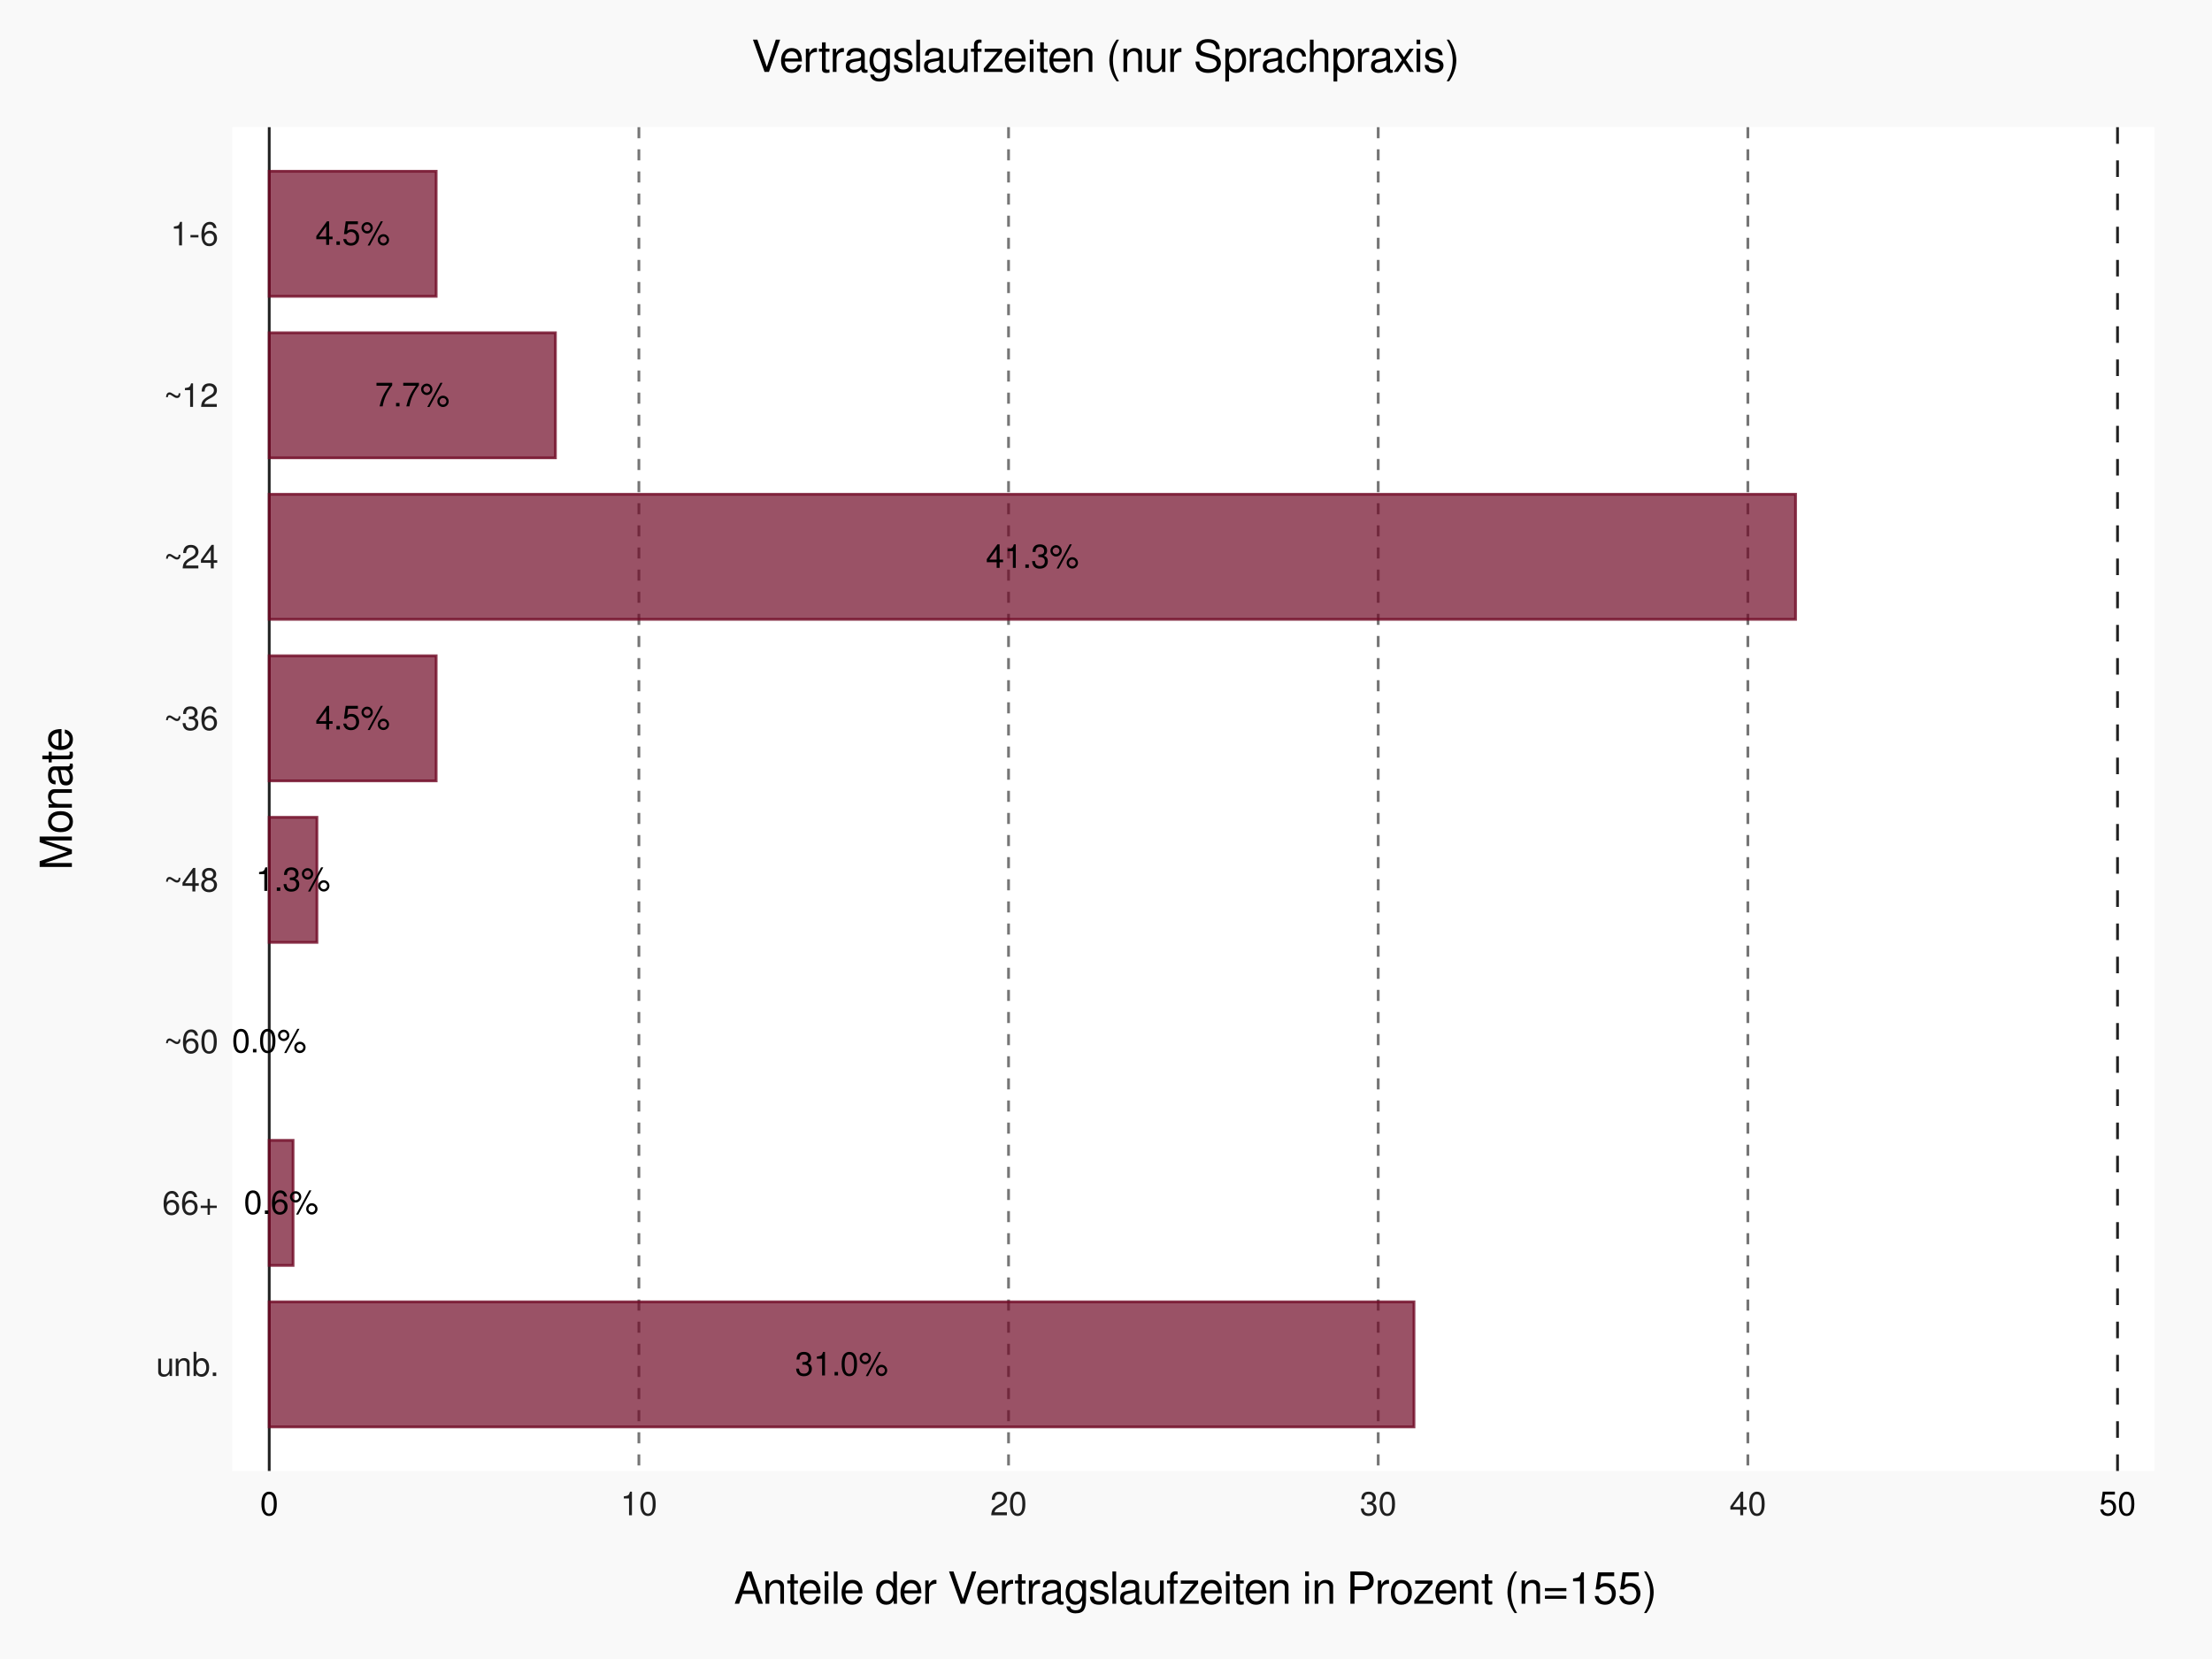
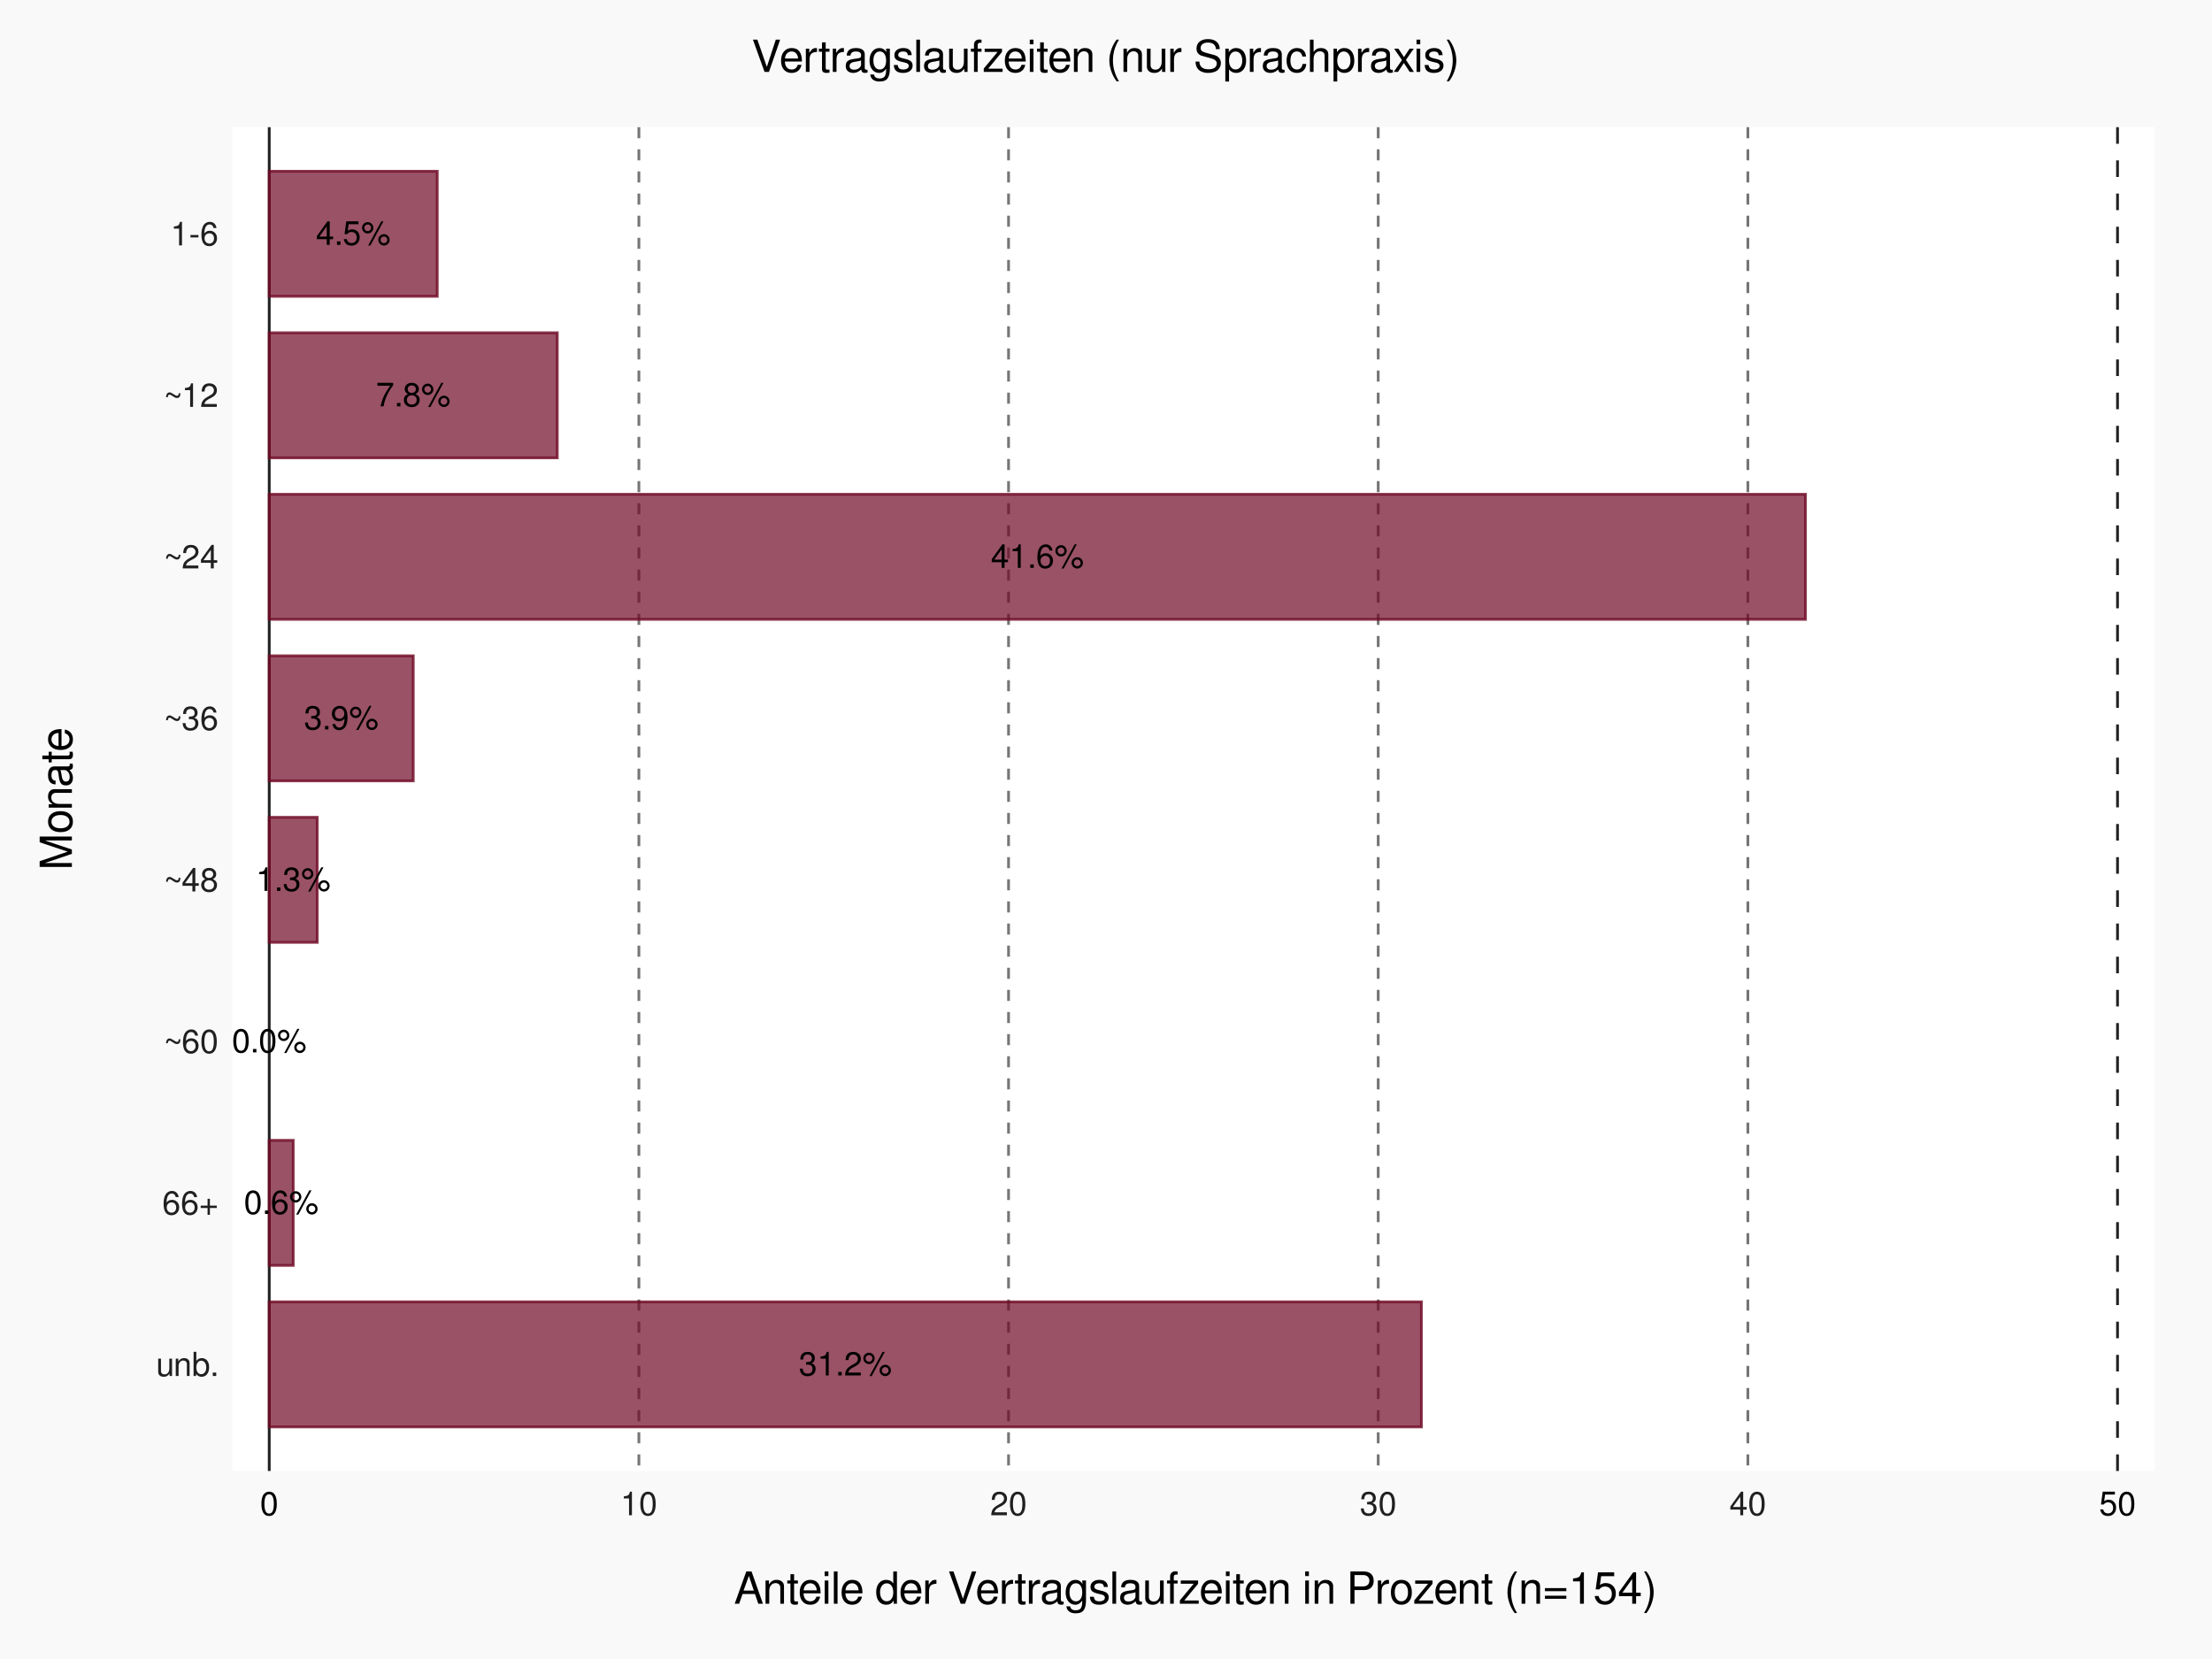
- <svg xmlns="http://www.w3.org/2000/svg" id="chart-8460d5b9-4356-4424-9d10-861b3d0f6141" class="pygal-chart" viewBox="0 0 800 600">
+ <svg xmlns="http://www.w3.org/2000/svg" id="chart-a5f5eef4-ab68-4964-a8f7-6d5494548a3c" class="pygal-chart" viewBox="0 0 800 600">
  <defs>
-     <style type="text/css">#chart-8460d5b9-4356-4424-9d10-861b3d0f6141{-webkit-user-select:none;-webkit-font-smoothing:antialiased;font-family:FreeSans}#chart-8460d5b9-4356-4424-9d10-861b3d0f6141 .title{font-family:FreeSans;font-size:16px}#chart-8460d5b9-4356-4424-9d10-861b3d0f6141 .legends .legend text{font-family:FreeSans;font-size:14px}#chart-8460d5b9-4356-4424-9d10-861b3d0f6141 .axis text{font-family:FreeSans;font-size:12px}#chart-8460d5b9-4356-4424-9d10-861b3d0f6141 .axis text.major{font-family:FreeSans;font-size:12px}#chart-8460d5b9-4356-4424-9d10-861b3d0f6141 .text-overlay text.value{font-family:FreeSans;font-size:12px}#chart-8460d5b9-4356-4424-9d10-861b3d0f6141 .text-overlay text.label{font-family:FreeSans;font-size:12px}#chart-8460d5b9-4356-4424-9d10-861b3d0f6141 .tooltip{font-family:FreeSans;font-size:14px}#chart-8460d5b9-4356-4424-9d10-861b3d0f6141 text.no_data{font-family:FreeSans;font-size:64px}
- #chart-8460d5b9-4356-4424-9d10-861b3d0f6141{background-color:rgba(249,249,249,1)}#chart-8460d5b9-4356-4424-9d10-861b3d0f6141 path,#chart-8460d5b9-4356-4424-9d10-861b3d0f6141 line,#chart-8460d5b9-4356-4424-9d10-861b3d0f6141 rect,#chart-8460d5b9-4356-4424-9d10-861b3d0f6141 circle{-webkit-transition:150ms;-moz-transition:150ms;transition:150ms}#chart-8460d5b9-4356-4424-9d10-861b3d0f6141 .graph &gt; .background{fill:rgba(249,249,249,1)}#chart-8460d5b9-4356-4424-9d10-861b3d0f6141 .plot &gt; .background{fill:rgba(255,255,255,1)}#chart-8460d5b9-4356-4424-9d10-861b3d0f6141 .graph{fill:rgba(0,0,0,.87)}#chart-8460d5b9-4356-4424-9d10-861b3d0f6141 text.no_data{fill:rgba(0,0,0,1)}#chart-8460d5b9-4356-4424-9d10-861b3d0f6141 .title{fill:rgba(0,0,0,1)}#chart-8460d5b9-4356-4424-9d10-861b3d0f6141 .legends .legend text{fill:rgba(0,0,0,.87)}#chart-8460d5b9-4356-4424-9d10-861b3d0f6141 .legends .legend:hover text{fill:rgba(0,0,0,1)}#chart-8460d5b9-4356-4424-9d10-861b3d0f6141 .axis .line{stroke:rgba(0,0,0,1)}#chart-8460d5b9-4356-4424-9d10-861b3d0f6141 .axis .guide.line{stroke:rgba(0,0,0,.54)}#chart-8460d5b9-4356-4424-9d10-861b3d0f6141 .axis .major.line{stroke:rgba(0,0,0,.87)}#chart-8460d5b9-4356-4424-9d10-861b3d0f6141 .axis text.major{fill:rgba(0,0,0,1)}#chart-8460d5b9-4356-4424-9d10-861b3d0f6141 .axis.y .guides:hover .guide.line,#chart-8460d5b9-4356-4424-9d10-861b3d0f6141 .line-graph .axis.x .guides:hover .guide.line,#chart-8460d5b9-4356-4424-9d10-861b3d0f6141 .stackedline-graph .axis.x .guides:hover .guide.line,#chart-8460d5b9-4356-4424-9d10-861b3d0f6141 .xy-graph .axis.x .guides:hover .guide.line{stroke:rgba(0,0,0,1)}#chart-8460d5b9-4356-4424-9d10-861b3d0f6141 .axis .guides:hover text{fill:rgba(0,0,0,1)}#chart-8460d5b9-4356-4424-9d10-861b3d0f6141 .reactive{fill-opacity:.7;stroke-opacity:.8}#chart-8460d5b9-4356-4424-9d10-861b3d0f6141 .ci{stroke:rgba(0,0,0,.87)}#chart-8460d5b9-4356-4424-9d10-861b3d0f6141 .reactive.active,#chart-8460d5b9-4356-4424-9d10-861b3d0f6141 .active .reactive{fill-opacity:.8;stroke-opacity:.9;stroke-width:4}#chart-8460d5b9-4356-4424-9d10-861b3d0f6141 .ci .reactive.active{stroke-width:1.5}#chart-8460d5b9-4356-4424-9d10-861b3d0f6141 .series text{fill:rgba(0,0,0,1)}#chart-8460d5b9-4356-4424-9d10-861b3d0f6141 .tooltip rect{fill:rgba(255,255,255,1);stroke:rgba(0,0,0,1);-webkit-transition:opacity 150ms;-moz-transition:opacity 150ms;transition:opacity 150ms}#chart-8460d5b9-4356-4424-9d10-861b3d0f6141 .tooltip .label{fill:rgba(0,0,0,.87)}#chart-8460d5b9-4356-4424-9d10-861b3d0f6141 .tooltip .label{fill:rgba(0,0,0,.87)}#chart-8460d5b9-4356-4424-9d10-861b3d0f6141 .tooltip .legend{font-size:.8em;fill:rgba(0,0,0,.54)}#chart-8460d5b9-4356-4424-9d10-861b3d0f6141 .tooltip .x_label{font-size:.6em;fill:rgba(0,0,0,1)}#chart-8460d5b9-4356-4424-9d10-861b3d0f6141 .tooltip .xlink{font-size:.5em;text-decoration:underline}#chart-8460d5b9-4356-4424-9d10-861b3d0f6141 .tooltip .value{font-size:1.5em}#chart-8460d5b9-4356-4424-9d10-861b3d0f6141 .bound{font-size:.5em}#chart-8460d5b9-4356-4424-9d10-861b3d0f6141 .max-value{font-size:.75em;fill:rgba(0,0,0,.54)}#chart-8460d5b9-4356-4424-9d10-861b3d0f6141 .map-element{fill:rgba(255,255,255,1);stroke:rgba(0,0,0,.54) !important}#chart-8460d5b9-4356-4424-9d10-861b3d0f6141 .map-element .reactive{fill-opacity:inherit;stroke-opacity:inherit}#chart-8460d5b9-4356-4424-9d10-861b3d0f6141 .color-0,#chart-8460d5b9-4356-4424-9d10-861b3d0f6141 .color-0 a:visited{stroke:#700925;fill:#700925}#chart-8460d5b9-4356-4424-9d10-861b3d0f6141 .text-overlay .color-0 text{fill:black}
- #chart-8460d5b9-4356-4424-9d10-861b3d0f6141 text.no_data{text-anchor:middle}#chart-8460d5b9-4356-4424-9d10-861b3d0f6141 .guide.line{fill:none}#chart-8460d5b9-4356-4424-9d10-861b3d0f6141 .centered{text-anchor:middle}#chart-8460d5b9-4356-4424-9d10-861b3d0f6141 .title{text-anchor:middle}#chart-8460d5b9-4356-4424-9d10-861b3d0f6141 .legends .legend text{fill-opacity:1}#chart-8460d5b9-4356-4424-9d10-861b3d0f6141 .axis.x text{text-anchor:middle}#chart-8460d5b9-4356-4424-9d10-861b3d0f6141 .axis.x:not(.web) text[transform]{text-anchor:start}#chart-8460d5b9-4356-4424-9d10-861b3d0f6141 .axis.x:not(.web) text[transform].backwards{text-anchor:end}#chart-8460d5b9-4356-4424-9d10-861b3d0f6141 .axis.y text{text-anchor:end}#chart-8460d5b9-4356-4424-9d10-861b3d0f6141 .axis.y text[transform].backwards{text-anchor:start}#chart-8460d5b9-4356-4424-9d10-861b3d0f6141 .axis.y2 text{text-anchor:start}#chart-8460d5b9-4356-4424-9d10-861b3d0f6141 .axis.y2 text[transform].backwards{text-anchor:end}#chart-8460d5b9-4356-4424-9d10-861b3d0f6141 .axis .guide.line{stroke-dasharray:4,4}#chart-8460d5b9-4356-4424-9d10-861b3d0f6141 .axis .major.guide.line{stroke-dasharray:6,6}#chart-8460d5b9-4356-4424-9d10-861b3d0f6141 .horizontal .axis.y .guide.line,#chart-8460d5b9-4356-4424-9d10-861b3d0f6141 .horizontal .axis.y2 .guide.line,#chart-8460d5b9-4356-4424-9d10-861b3d0f6141 .vertical .axis.x .guide.line{opacity:0}#chart-8460d5b9-4356-4424-9d10-861b3d0f6141 .horizontal .axis.always_show .guide.line,#chart-8460d5b9-4356-4424-9d10-861b3d0f6141 .vertical .axis.always_show .guide.line{opacity:1 !important}#chart-8460d5b9-4356-4424-9d10-861b3d0f6141 .axis.y .guides:hover .guide.line,#chart-8460d5b9-4356-4424-9d10-861b3d0f6141 .axis.y2 .guides:hover .guide.line,#chart-8460d5b9-4356-4424-9d10-861b3d0f6141 .axis.x .guides:hover .guide.line{opacity:1}#chart-8460d5b9-4356-4424-9d10-861b3d0f6141 .axis .guides:hover text{opacity:1}#chart-8460d5b9-4356-4424-9d10-861b3d0f6141 .nofill{fill:none}#chart-8460d5b9-4356-4424-9d10-861b3d0f6141 .subtle-fill{fill-opacity:.2}#chart-8460d5b9-4356-4424-9d10-861b3d0f6141 .dot{stroke-width:1px;fill-opacity:1}#chart-8460d5b9-4356-4424-9d10-861b3d0f6141 .dot.active{stroke-width:5px}#chart-8460d5b9-4356-4424-9d10-861b3d0f6141 .dot.negative{fill:transparent}#chart-8460d5b9-4356-4424-9d10-861b3d0f6141 text,#chart-8460d5b9-4356-4424-9d10-861b3d0f6141 tspan{stroke:none !important}#chart-8460d5b9-4356-4424-9d10-861b3d0f6141 .series text.active{opacity:1}#chart-8460d5b9-4356-4424-9d10-861b3d0f6141 .tooltip rect{fill-opacity:.95;stroke-width:.5}#chart-8460d5b9-4356-4424-9d10-861b3d0f6141 .tooltip text{fill-opacity:1}#chart-8460d5b9-4356-4424-9d10-861b3d0f6141 .showable{visibility:hidden}#chart-8460d5b9-4356-4424-9d10-861b3d0f6141 .showable.shown{visibility:visible}#chart-8460d5b9-4356-4424-9d10-861b3d0f6141 .gauge-background{fill:rgba(229,229,229,1);stroke:none}#chart-8460d5b9-4356-4424-9d10-861b3d0f6141 .bg-lines{stroke:rgba(249,249,249,1);stroke-width:2px}</style>
+     <style type="text/css">#chart-a5f5eef4-ab68-4964-a8f7-6d5494548a3c{-webkit-user-select:none;-webkit-font-smoothing:antialiased;font-family:FreeSans}#chart-a5f5eef4-ab68-4964-a8f7-6d5494548a3c .title{font-family:FreeSans;font-size:16px}#chart-a5f5eef4-ab68-4964-a8f7-6d5494548a3c .legends .legend text{font-family:FreeSans;font-size:14px}#chart-a5f5eef4-ab68-4964-a8f7-6d5494548a3c .axis text{font-family:FreeSans;font-size:12px}#chart-a5f5eef4-ab68-4964-a8f7-6d5494548a3c .axis text.major{font-family:FreeSans;font-size:12px}#chart-a5f5eef4-ab68-4964-a8f7-6d5494548a3c .text-overlay text.value{font-family:FreeSans;font-size:12px}#chart-a5f5eef4-ab68-4964-a8f7-6d5494548a3c .text-overlay text.label{font-family:FreeSans;font-size:12px}#chart-a5f5eef4-ab68-4964-a8f7-6d5494548a3c .tooltip{font-family:FreeSans;font-size:14px}#chart-a5f5eef4-ab68-4964-a8f7-6d5494548a3c text.no_data{font-family:FreeSans;font-size:64px}
+ #chart-a5f5eef4-ab68-4964-a8f7-6d5494548a3c{background-color:rgba(249,249,249,1)}#chart-a5f5eef4-ab68-4964-a8f7-6d5494548a3c path,#chart-a5f5eef4-ab68-4964-a8f7-6d5494548a3c line,#chart-a5f5eef4-ab68-4964-a8f7-6d5494548a3c rect,#chart-a5f5eef4-ab68-4964-a8f7-6d5494548a3c circle{-webkit-transition:150ms;-moz-transition:150ms;transition:150ms}#chart-a5f5eef4-ab68-4964-a8f7-6d5494548a3c .graph &gt; .background{fill:rgba(249,249,249,1)}#chart-a5f5eef4-ab68-4964-a8f7-6d5494548a3c .plot &gt; .background{fill:rgba(255,255,255,1)}#chart-a5f5eef4-ab68-4964-a8f7-6d5494548a3c .graph{fill:rgba(0,0,0,.87)}#chart-a5f5eef4-ab68-4964-a8f7-6d5494548a3c text.no_data{fill:rgba(0,0,0,1)}#chart-a5f5eef4-ab68-4964-a8f7-6d5494548a3c .title{fill:rgba(0,0,0,1)}#chart-a5f5eef4-ab68-4964-a8f7-6d5494548a3c .legends .legend text{fill:rgba(0,0,0,.87)}#chart-a5f5eef4-ab68-4964-a8f7-6d5494548a3c .legends .legend:hover text{fill:rgba(0,0,0,1)}#chart-a5f5eef4-ab68-4964-a8f7-6d5494548a3c .axis .line{stroke:rgba(0,0,0,1)}#chart-a5f5eef4-ab68-4964-a8f7-6d5494548a3c .axis .guide.line{stroke:rgba(0,0,0,.54)}#chart-a5f5eef4-ab68-4964-a8f7-6d5494548a3c .axis .major.line{stroke:rgba(0,0,0,.87)}#chart-a5f5eef4-ab68-4964-a8f7-6d5494548a3c .axis text.major{fill:rgba(0,0,0,1)}#chart-a5f5eef4-ab68-4964-a8f7-6d5494548a3c .axis.y .guides:hover .guide.line,#chart-a5f5eef4-ab68-4964-a8f7-6d5494548a3c .line-graph .axis.x .guides:hover .guide.line,#chart-a5f5eef4-ab68-4964-a8f7-6d5494548a3c .stackedline-graph .axis.x .guides:hover .guide.line,#chart-a5f5eef4-ab68-4964-a8f7-6d5494548a3c .xy-graph .axis.x .guides:hover .guide.line{stroke:rgba(0,0,0,1)}#chart-a5f5eef4-ab68-4964-a8f7-6d5494548a3c .axis .guides:hover text{fill:rgba(0,0,0,1)}#chart-a5f5eef4-ab68-4964-a8f7-6d5494548a3c .reactive{fill-opacity:.7;stroke-opacity:.8}#chart-a5f5eef4-ab68-4964-a8f7-6d5494548a3c .ci{stroke:rgba(0,0,0,.87)}#chart-a5f5eef4-ab68-4964-a8f7-6d5494548a3c .reactive.active,#chart-a5f5eef4-ab68-4964-a8f7-6d5494548a3c .active .reactive{fill-opacity:.8;stroke-opacity:.9;stroke-width:4}#chart-a5f5eef4-ab68-4964-a8f7-6d5494548a3c .ci .reactive.active{stroke-width:1.5}#chart-a5f5eef4-ab68-4964-a8f7-6d5494548a3c .series text{fill:rgba(0,0,0,1)}#chart-a5f5eef4-ab68-4964-a8f7-6d5494548a3c .tooltip rect{fill:rgba(255,255,255,1);stroke:rgba(0,0,0,1);-webkit-transition:opacity 150ms;-moz-transition:opacity 150ms;transition:opacity 150ms}#chart-a5f5eef4-ab68-4964-a8f7-6d5494548a3c .tooltip .label{fill:rgba(0,0,0,.87)}#chart-a5f5eef4-ab68-4964-a8f7-6d5494548a3c .tooltip .label{fill:rgba(0,0,0,.87)}#chart-a5f5eef4-ab68-4964-a8f7-6d5494548a3c .tooltip .legend{font-size:.8em;fill:rgba(0,0,0,.54)}#chart-a5f5eef4-ab68-4964-a8f7-6d5494548a3c .tooltip .x_label{font-size:.6em;fill:rgba(0,0,0,1)}#chart-a5f5eef4-ab68-4964-a8f7-6d5494548a3c .tooltip .xlink{font-size:.5em;text-decoration:underline}#chart-a5f5eef4-ab68-4964-a8f7-6d5494548a3c .tooltip .value{font-size:1.5em}#chart-a5f5eef4-ab68-4964-a8f7-6d5494548a3c .bound{font-size:.5em}#chart-a5f5eef4-ab68-4964-a8f7-6d5494548a3c .max-value{font-size:.75em;fill:rgba(0,0,0,.54)}#chart-a5f5eef4-ab68-4964-a8f7-6d5494548a3c .map-element{fill:rgba(255,255,255,1);stroke:rgba(0,0,0,.54) !important}#chart-a5f5eef4-ab68-4964-a8f7-6d5494548a3c .map-element .reactive{fill-opacity:inherit;stroke-opacity:inherit}#chart-a5f5eef4-ab68-4964-a8f7-6d5494548a3c .color-0,#chart-a5f5eef4-ab68-4964-a8f7-6d5494548a3c .color-0 a:visited{stroke:#700925;fill:#700925}#chart-a5f5eef4-ab68-4964-a8f7-6d5494548a3c .text-overlay .color-0 text{fill:black}
+ #chart-a5f5eef4-ab68-4964-a8f7-6d5494548a3c text.no_data{text-anchor:middle}#chart-a5f5eef4-ab68-4964-a8f7-6d5494548a3c .guide.line{fill:none}#chart-a5f5eef4-ab68-4964-a8f7-6d5494548a3c .centered{text-anchor:middle}#chart-a5f5eef4-ab68-4964-a8f7-6d5494548a3c .title{text-anchor:middle}#chart-a5f5eef4-ab68-4964-a8f7-6d5494548a3c .legends .legend text{fill-opacity:1}#chart-a5f5eef4-ab68-4964-a8f7-6d5494548a3c .axis.x text{text-anchor:middle}#chart-a5f5eef4-ab68-4964-a8f7-6d5494548a3c .axis.x:not(.web) text[transform]{text-anchor:start}#chart-a5f5eef4-ab68-4964-a8f7-6d5494548a3c .axis.x:not(.web) text[transform].backwards{text-anchor:end}#chart-a5f5eef4-ab68-4964-a8f7-6d5494548a3c .axis.y text{text-anchor:end}#chart-a5f5eef4-ab68-4964-a8f7-6d5494548a3c .axis.y text[transform].backwards{text-anchor:start}#chart-a5f5eef4-ab68-4964-a8f7-6d5494548a3c .axis.y2 text{text-anchor:start}#chart-a5f5eef4-ab68-4964-a8f7-6d5494548a3c .axis.y2 text[transform].backwards{text-anchor:end}#chart-a5f5eef4-ab68-4964-a8f7-6d5494548a3c .axis .guide.line{stroke-dasharray:4,4}#chart-a5f5eef4-ab68-4964-a8f7-6d5494548a3c .axis .major.guide.line{stroke-dasharray:6,6}#chart-a5f5eef4-ab68-4964-a8f7-6d5494548a3c .horizontal .axis.y .guide.line,#chart-a5f5eef4-ab68-4964-a8f7-6d5494548a3c .horizontal .axis.y2 .guide.line,#chart-a5f5eef4-ab68-4964-a8f7-6d5494548a3c .vertical .axis.x .guide.line{opacity:0}#chart-a5f5eef4-ab68-4964-a8f7-6d5494548a3c .horizontal .axis.always_show .guide.line,#chart-a5f5eef4-ab68-4964-a8f7-6d5494548a3c .vertical .axis.always_show .guide.line{opacity:1 !important}#chart-a5f5eef4-ab68-4964-a8f7-6d5494548a3c .axis.y .guides:hover .guide.line,#chart-a5f5eef4-ab68-4964-a8f7-6d5494548a3c .axis.y2 .guides:hover .guide.line,#chart-a5f5eef4-ab68-4964-a8f7-6d5494548a3c .axis.x .guides:hover .guide.line{opacity:1}#chart-a5f5eef4-ab68-4964-a8f7-6d5494548a3c .axis .guides:hover text{opacity:1}#chart-a5f5eef4-ab68-4964-a8f7-6d5494548a3c .nofill{fill:none}#chart-a5f5eef4-ab68-4964-a8f7-6d5494548a3c .subtle-fill{fill-opacity:.2}#chart-a5f5eef4-ab68-4964-a8f7-6d5494548a3c .dot{stroke-width:1px;fill-opacity:1}#chart-a5f5eef4-ab68-4964-a8f7-6d5494548a3c .dot.active{stroke-width:5px}#chart-a5f5eef4-ab68-4964-a8f7-6d5494548a3c .dot.negative{fill:transparent}#chart-a5f5eef4-ab68-4964-a8f7-6d5494548a3c text,#chart-a5f5eef4-ab68-4964-a8f7-6d5494548a3c tspan{stroke:none !important}#chart-a5f5eef4-ab68-4964-a8f7-6d5494548a3c .series text.active{opacity:1}#chart-a5f5eef4-ab68-4964-a8f7-6d5494548a3c .tooltip rect{fill-opacity:.95;stroke-width:.5}#chart-a5f5eef4-ab68-4964-a8f7-6d5494548a3c .tooltip text{fill-opacity:1}#chart-a5f5eef4-ab68-4964-a8f7-6d5494548a3c .showable{visibility:hidden}#chart-a5f5eef4-ab68-4964-a8f7-6d5494548a3c .showable.shown{visibility:visible}#chart-a5f5eef4-ab68-4964-a8f7-6d5494548a3c .gauge-background{fill:rgba(229,229,229,1);stroke:none}#chart-a5f5eef4-ab68-4964-a8f7-6d5494548a3c .bg-lines{stroke:rgba(249,249,249,1);stroke-width:2px}</style>
  </defs>
  <g class="graph horizontalbar-graph horizontal">
    <rect x="0" y="0" width="800" height="600" class="background" />
    <g transform="translate(84, 46)" class="plot">
      <rect x="0" y="0" width="695.2" height="486" class="background" />
      <g class="axis y">
        <g class="guides">
          <text x="-5" y="451.647" class="">unb.</text>
        </g>
        <g class="guides">
          <text x="-5" y="393.234" class="">66+</text>
        </g>
        <g class="guides">
          <text x="-5" y="334.82" class="">~60</text>
        </g>
        <g class="guides">
          <text x="-5" y="276.407" class="">~48</text>
        </g>
        <g class="guides">
          <text x="-5" y="217.993" class="">~36</text>
        </g>
        <g class="guides">
          <text x="-5" y="159.58" class="">~24</text>
        </g>
        <g class="guides">
          <text x="-5" y="101.166" class="">~12</text>
        </g>
        <g class="guides">
          <text x="-5" y="42.753" class="">1-6</text>
        </g>
      </g>
      <g class="axis x always_show">
        <g class="guides">
          <path d="M13.369 0 v486" class="axis major line" />
          <text x="13.369" y="502.0" class="major">0</text>
        </g>
        <g class="guides">
          <path d="M147.062 0 v486" class="guide line" />
          <text x="147.062" y="502.0" class="">10</text>
        </g>
        <g class="guides">
          <path d="M280.754 0 v486" class="guide line" />
          <text x="280.754" y="502.0" class="">20</text>
        </g>
        <g class="guides">
          <path d="M414.446 0 v486" class="guide line" />
          <text x="414.446" y="502.0" class="">30</text>
        </g>
        <g class="guides">
          <path d="M548.138 0 v486" class="guide line" />
          <text x="548.138" y="502.0" class="">40</text>
        </g>
        <g class="guides">
          <path d="M681.831 0 v486" class="major guide line" />
          <text x="681.831" y="502.0" class="major">50</text>
        </g>
      </g>
      <g class="series serie-0 color-0">
        <g class="bars">
          <g class="bar">
-             <rect x="13.369" y="424.829" rx="0" ry="0" width="414.015" height="45.235" class="rect reactive tooltip-trigger" />
+             <rect x="13.369" y="424.829" rx="0" ry="0" width="416.703" height="45.235" class="rect reactive tooltip-trigger" />
          </g>
          <g class="bar">
-             <rect x="13.369" y="366.416" rx="0" ry="0" width="8.625" height="45.235" class="rect reactive tooltip-trigger" />
+             <rect x="13.369" y="366.416" rx="0" ry="0" width="8.681" height="45.235" class="rect reactive tooltip-trigger" />
          </g>
          <g class="bar">
            <rect x="13.369" y="308.003" rx="0" ry="0" height="45.235" class="rect reactive tooltip-trigger" />
          </g>
          <g class="bar">
-             <rect x="13.369" y="249.589" rx="0" ry="0" width="17.251" height="45.235" class="rect reactive tooltip-trigger" />
+             <rect x="13.369" y="249.589" rx="0" ry="0" width="17.363" height="45.235" class="rect reactive tooltip-trigger" />
          </g>
          <g class="bar">
-             <rect x="13.369" y="191.176" rx="0" ry="0" width="60.377" height="45.235" class="rect reactive tooltip-trigger" />
+             <rect x="13.369" y="191.176" rx="0" ry="0" width="52.088" height="45.235" class="rect reactive tooltip-trigger" />
          </g>
          <g class="bar">
-             <rect x="13.369" y="132.762" rx="0" ry="0" width="552.02" height="45.235" class="rect reactive tooltip-trigger" />
+             <rect x="13.369" y="132.762" rx="0" ry="0" width="555.604" height="45.235" class="rect reactive tooltip-trigger" />
          </g>
          <g class="bar">
-             <rect x="13.369" y="74.349" rx="0" ry="0" width="103.504" height="45.235" class="rect reactive tooltip-trigger" />
+             <rect x="13.369" y="74.349" rx="0" ry="0" width="104.176" height="45.235" class="rect reactive tooltip-trigger" />
          </g>
          <g class="bar">
-             <rect x="13.369" y="15.935" rx="0" ry="0" width="60.377" height="45.235" class="rect reactive tooltip-trigger" />
+             <rect x="13.369" y="15.935" rx="0" ry="0" width="60.769" height="45.235" class="rect reactive tooltip-trigger" />
          </g>
        </g>
      </g>
    </g>
    <g class="titles">
      <text x="400.0" y="26" class="title plot_title">Vertragslaufzeiten (nur Sprachpraxis)</text>
-       <text x="432.4" y="580" class="title">Anteile der Vertragslaufzeiten in Prozent (n=155)</text>
+       <text x="432.4" y="580" class="title">Anteile der Vertragslaufzeiten in Prozent (n=154)</text>
      <text x="0" y="315.0" class="title" transform="rotate(-90 0 289)">Monate</text>
    </g>
    <g transform="translate(84, 46)" class="plot overlay">
      <g class="series serie-0 color-0" />
    </g>
    <g transform="translate(84, 46)" class="plot text-overlay">
      <g class="series serie-0 color-0">
-         <text text-anchor="middle" x="220.377" y="451.447" class="value">31.0%</text>
-         <text text-anchor="middle" x="17.682" y="393.034" class="value">0.6%</text>
+         <text text-anchor="middle" x="221.721" y="451.447" class="value">31.2%</text>
+         <text text-anchor="middle" x="17.71" y="393.034" class="value">0.6%</text>
        <text text-anchor="middle" x="13.369" y="334.62" class="value">0.0%</text>
-         <text text-anchor="middle" x="21.995" y="276.207" class="value">1.3%</text>
-         <text text-anchor="middle" x="43.558" y="217.793" class="value">4.5%</text>
-         <text text-anchor="middle" x="289.379" y="159.38" class="value">41.3%</text>
-         <text text-anchor="middle" x="65.121" y="100.966" class="value">7.7%</text>
-         <text text-anchor="middle" x="43.558" y="42.553" class="value">4.5%</text>
+         <text text-anchor="middle" x="22.051" y="276.207" class="value">1.3%</text>
+         <text text-anchor="middle" x="39.413" y="217.793" class="value">3.9%</text>
+         <text text-anchor="middle" x="291.171" y="159.38" class="value">41.6%</text>
+         <text text-anchor="middle" x="65.457" y="100.966" class="value">7.8%</text>
+         <text text-anchor="middle" x="43.754" y="42.553" class="value">4.5%</text>
      </g>
    </g>
    <g transform="translate(84, 46)" class="plot tooltip-overlay">
      <g transform="translate(0 0)" style="opacity: 0" class="tooltip">
        <rect rx="0" ry="0" width="0" height="0" class="tooltip-box" />
        <g class="text" />
      </g>
    </g>
  </g>
</svg>
